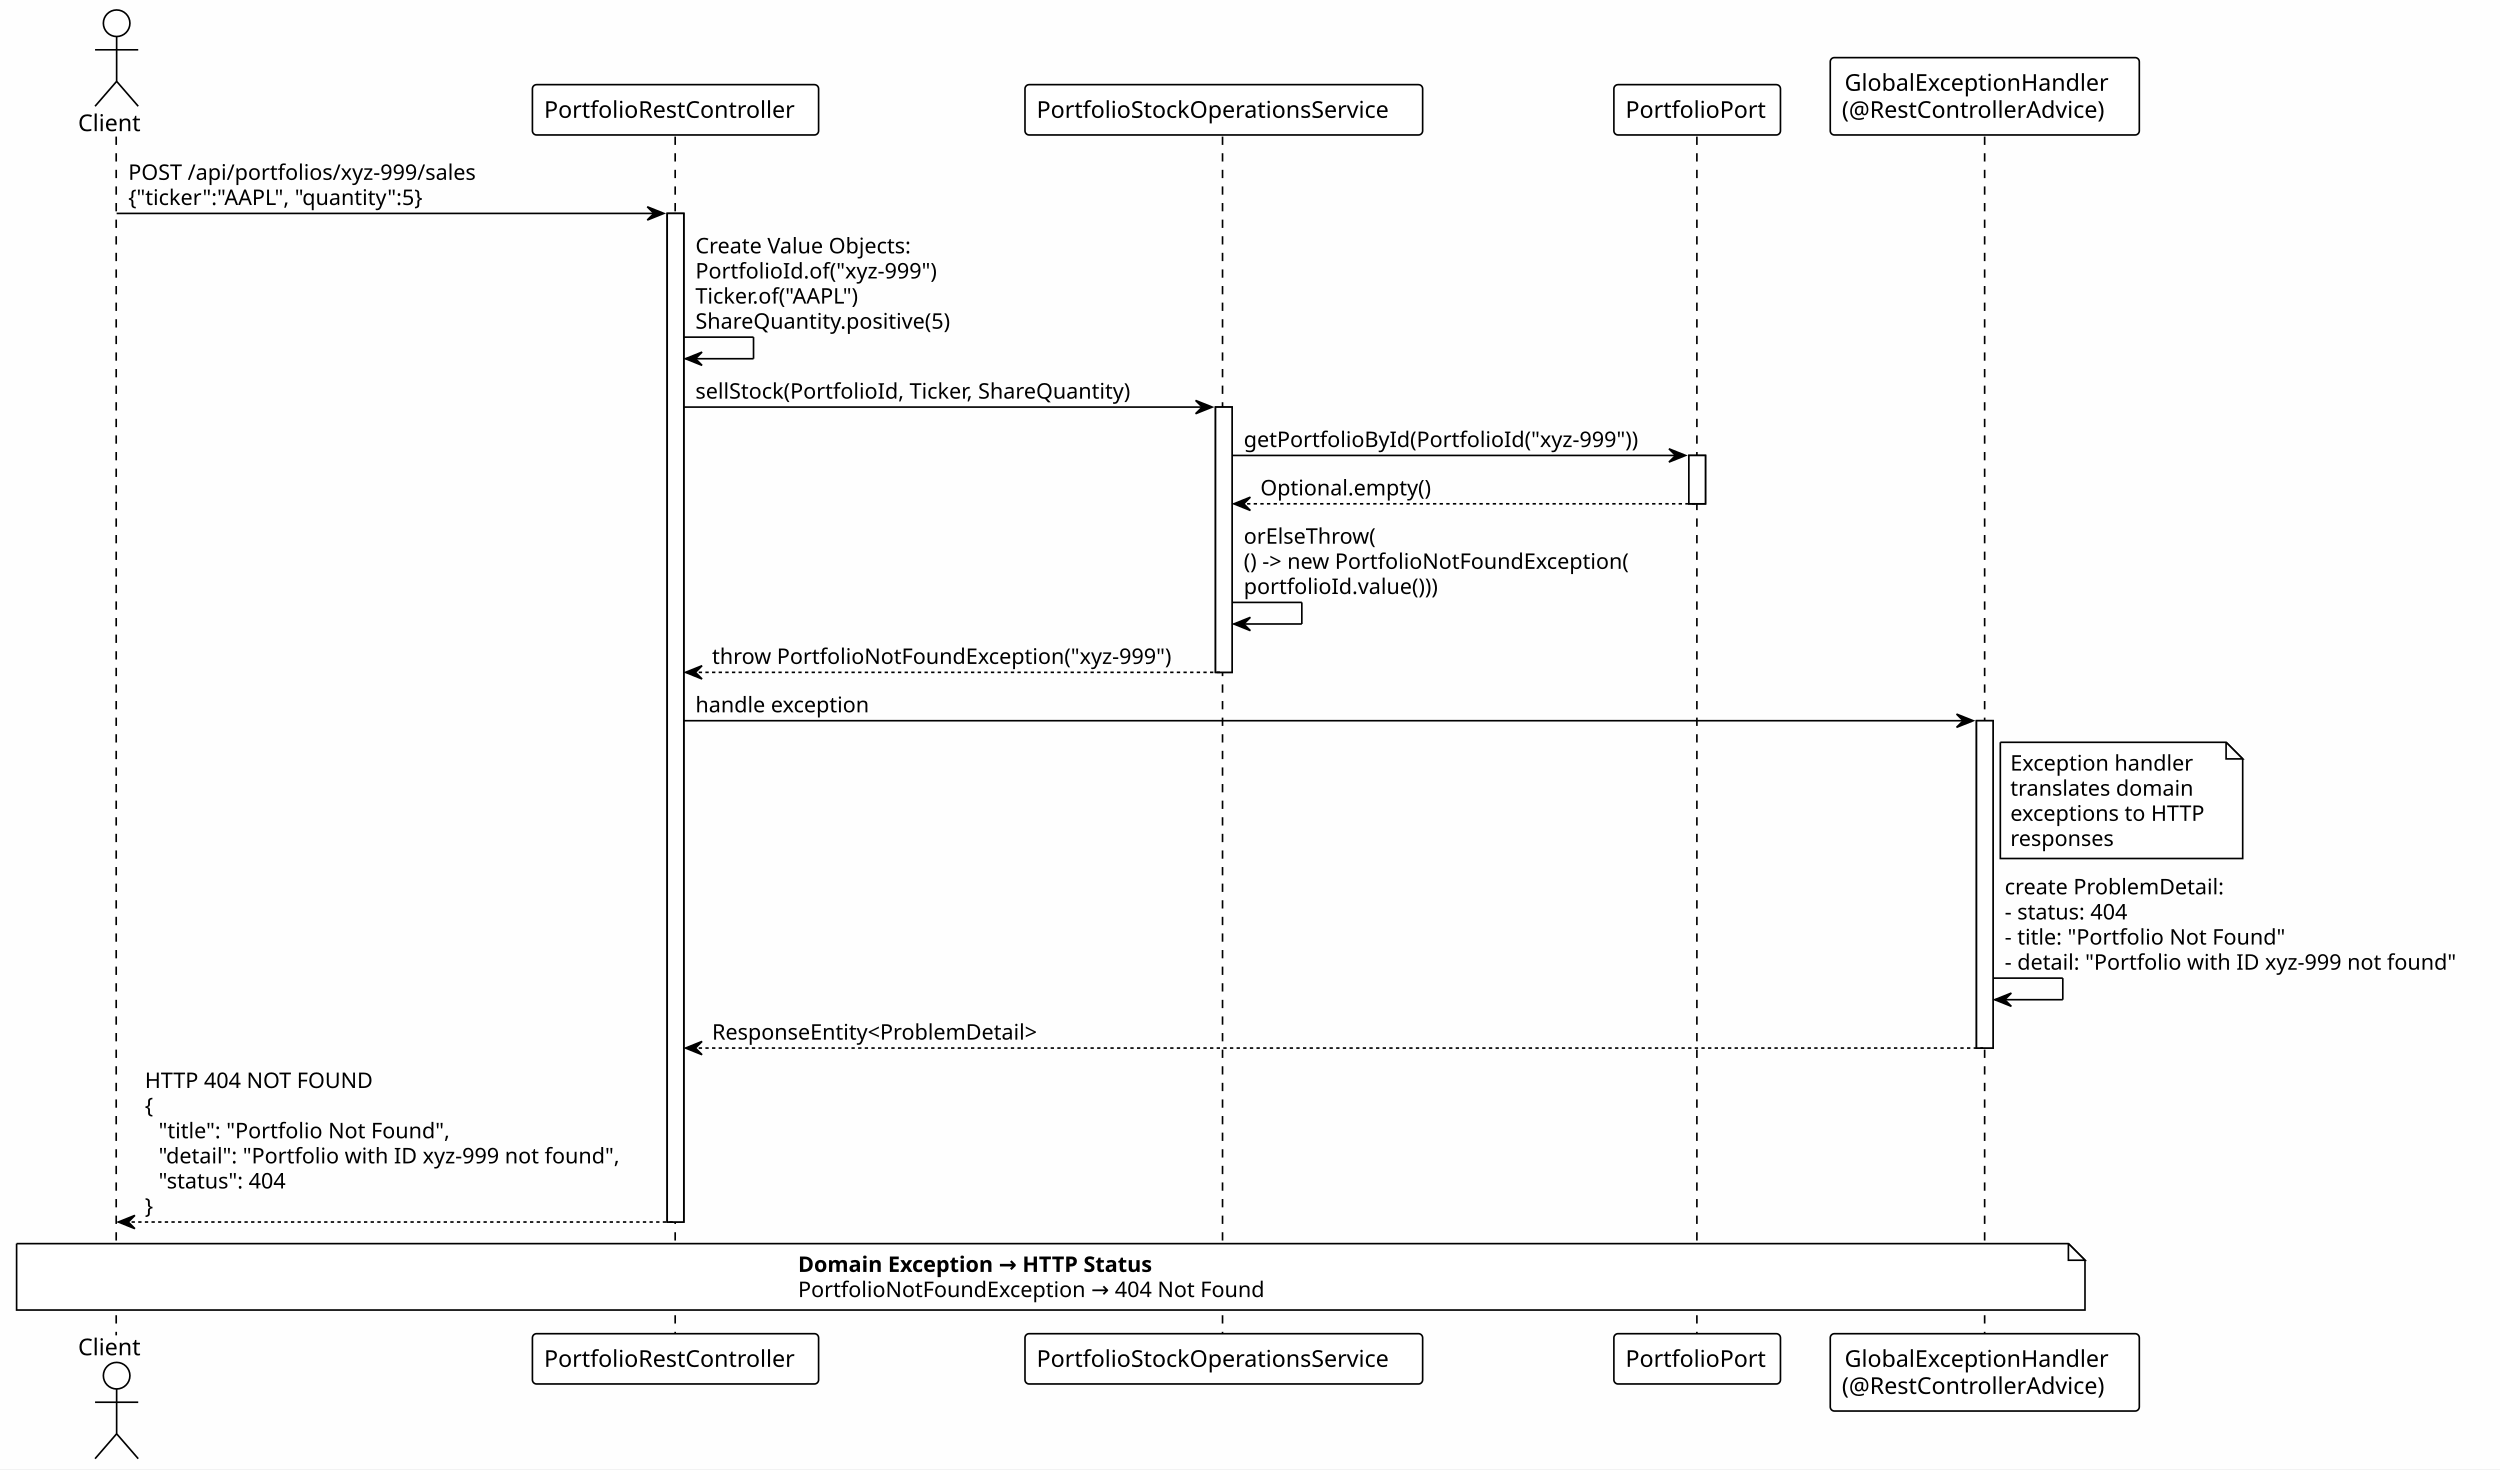
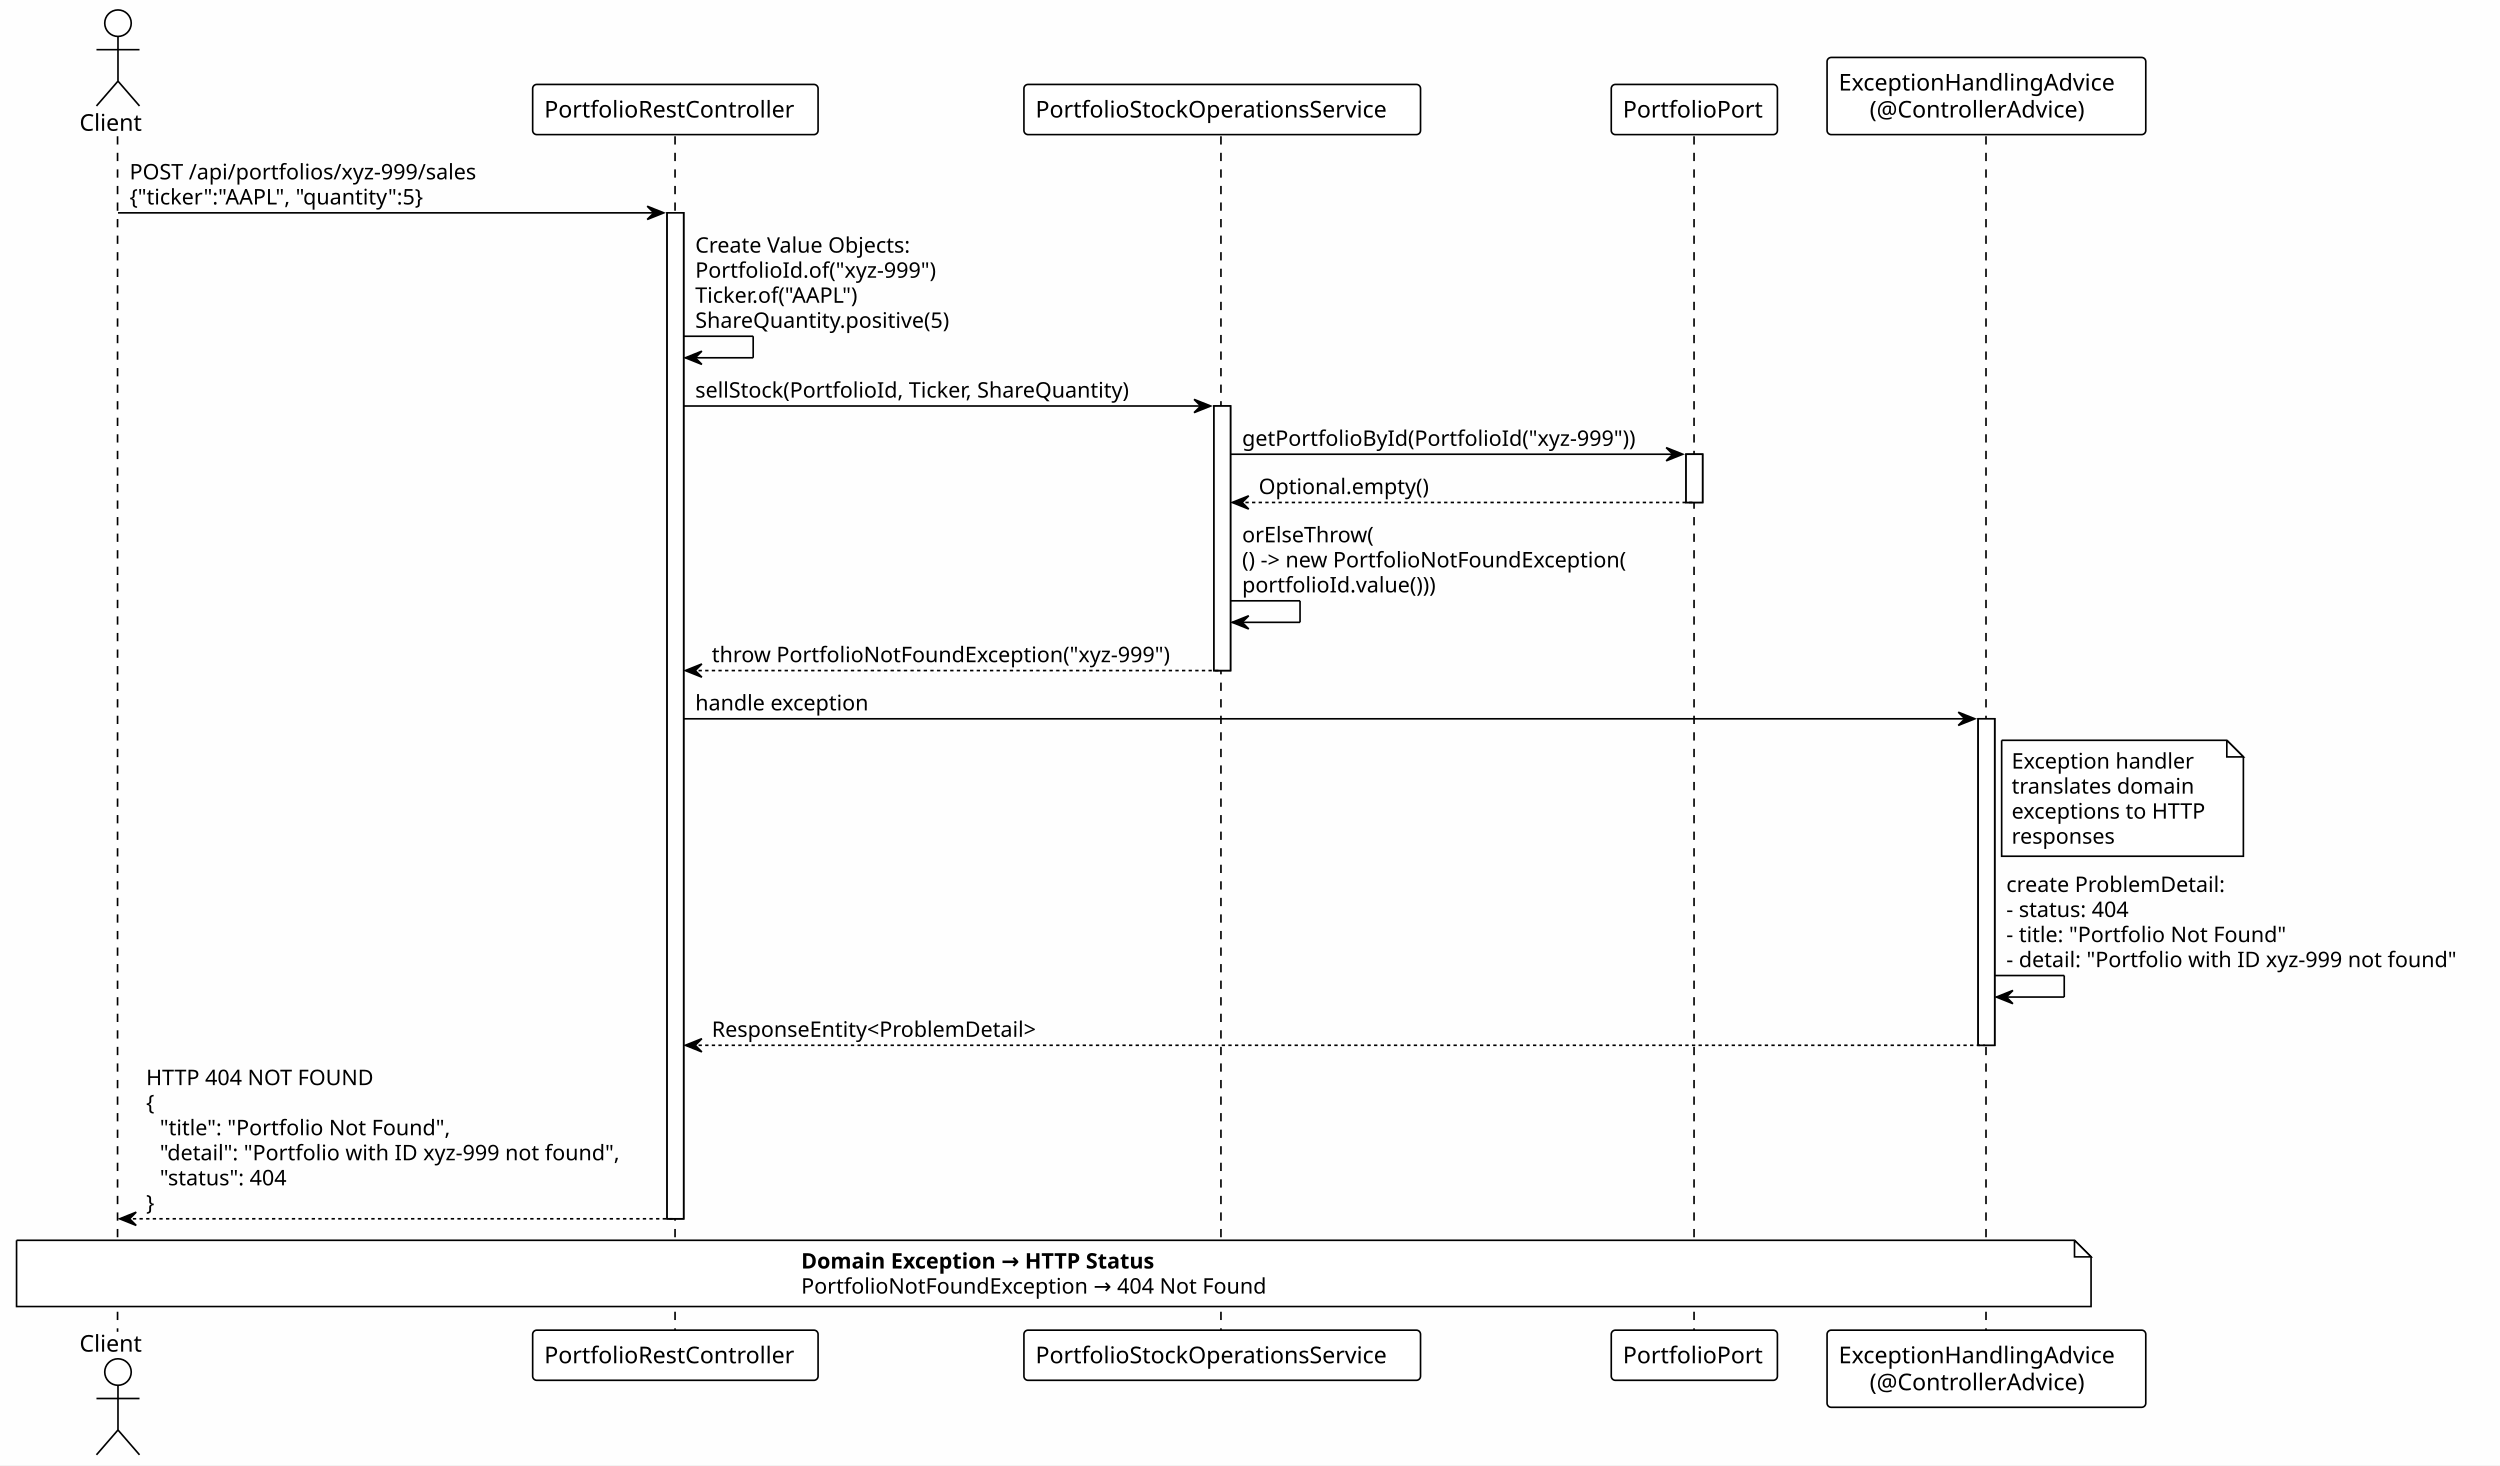
- <svg xmlns="http://www.w3.org/2000/svg" contentStyleType="text/css" data-diagram-type="SEQUENCE" height="885px" preserveAspectRatio="none" style="width:1506px;height:885px;background:#FEFEFE;" version="1.1" viewBox="0 0 1506 885" width="1506px" zoomAndPan="magnify">
+ <svg xmlns="http://www.w3.org/2000/svg" contentStyleType="text/css" data-diagram-type="SEQUENCE" height="885px" preserveAspectRatio="none" style="width:1510px;height:885px;background:#FEFEFE;" version="1.1" viewBox="0 0 1510 885" width="1510px" zoomAndPan="magnify">
  <defs />
  <g>
-     <rect fill="#FEFEFE" height="885" style="stroke:none;stroke-width:1;" width="1506" x="0" y="0" />
+     <rect fill="#FEFEFE" height="885" style="stroke:none;stroke-width:1;" width="1510" x="0" y="0" />
    <g>
-       <rect fill="#FFFFFF" height="607.586" style="stroke:#000000;stroke-width:1;" width="10" x="401.923" y="128.562" />
+       <rect fill="#FFFFFF" height="607.586" style="stroke:#000000;stroke-width:1;" width="10" x="402.923" y="128.562" />
    </g>
    <g>
-       <rect fill="#FFFFFF" height="159.797" style="stroke:#000000;stroke-width:1;" width="10" x="732.226" y="245.227" />
+       <rect fill="#FFFFFF" height="159.797" style="stroke:#000000;stroke-width:1;" width="10" x="733.226" y="245.227" />
    </g>
    <g>
-       <rect fill="#FFFFFF" height="29.133" style="stroke:#000000;stroke-width:1;" width="10" x="1017.377" y="274.359" />
+       <rect fill="#FFFFFF" height="29.133" style="stroke:#000000;stroke-width:1;" width="10" x="1018.377" y="274.359" />
    </g>
    <g>
-       <rect fill="#FFFFFF" height="197.195" style="stroke:#000000;stroke-width:1;" width="10" x="1190.634" y="434.156" />
+       <rect fill="#FFFFFF" height="197.195" style="stroke:#000000;stroke-width:1;" width="10" x="1194.799" y="434.156" />
    </g>
    <g class="participant-lifeline" data-entity-uid="part1" data-qualified-name="Client" id="part1-lifeline">
      <g>
-         <rect fill="#000000" fill-opacity="0" height="722.117" width="8" x="66.265" y="82.297" />
-         <line style="stroke:#000000;stroke-width:1;stroke-dasharray:5,5;" x1="70" x2="70" y1="82.297" y2="804.414" />
+         <rect fill="#000000" fill-opacity="0" height="722.117" width="8" x="67.265" y="82.297" />
+         <line style="stroke:#000000;stroke-width:1;stroke-dasharray:5,5;" x1="71" x2="71" y1="82.297" y2="804.414" />
      </g>
    </g>
    <g class="participant-lifeline" data-entity-uid="part2" data-qualified-name="Controller" id="part2-lifeline">
      <g>
-         <rect fill="#000000" fill-opacity="0" height="722.117" width="8" x="402.923" y="82.297" />
-         <line style="stroke:#000000;stroke-width:1;stroke-dasharray:5,5;" x1="406.729" x2="406.729" y1="82.297" y2="804.414" />
+         <rect fill="#000000" fill-opacity="0" height="722.117" width="8" x="403.923" y="82.297" />
+         <line style="stroke:#000000;stroke-width:1;stroke-dasharray:5,5;" x1="407.729" x2="407.729" y1="82.297" y2="804.414" />
      </g>
    </g>
    <g class="participant-lifeline" data-entity-uid="part3" data-qualified-name="Service" id="part3-lifeline">
      <g>
-         <rect fill="#000000" fill-opacity="0" height="722.117" width="8" x="733.226" y="82.297" />
-         <line style="stroke:#000000;stroke-width:1;stroke-dasharray:5,5;" x1="736.453" x2="736.453" y1="82.297" y2="804.414" />
+         <rect fill="#000000" fill-opacity="0" height="722.117" width="8" x="734.226" y="82.297" />
+         <line style="stroke:#000000;stroke-width:1;stroke-dasharray:5,5;" x1="737.453" x2="737.453" y1="82.297" y2="804.414" />
      </g>
    </g>
    <g class="participant-lifeline" data-entity-uid="part4" data-qualified-name="Port" id="part4-lifeline">
      <g>
-         <rect fill="#000000" fill-opacity="0" height="722.117" width="8" x="1018.377" y="82.297" />
-         <line style="stroke:#000000;stroke-width:1;stroke-dasharray:5,5;" x1="1022.205" x2="1022.205" y1="82.297" y2="804.414" />
+         <rect fill="#000000" fill-opacity="0" height="722.117" width="8" x="1019.377" y="82.297" />
+         <line style="stroke:#000000;stroke-width:1;stroke-dasharray:5,5;" x1="1023.205" x2="1023.205" y1="82.297" y2="804.414" />
      </g>
    </g>
    <g class="participant-lifeline" data-entity-uid="part5" data-qualified-name="Handler" id="part5-lifeline">
      <g>
-         <rect fill="#000000" fill-opacity="0" height="722.117" width="8" x="1191.634" y="82.297" />
-         <line style="stroke:#000000;stroke-width:1;stroke-dasharray:5,5;" x1="1195.549" x2="1195.549" y1="82.297" y2="804.414" />
+         <rect fill="#000000" fill-opacity="0" height="722.117" width="8" x="1195.799" y="82.297" />
+         <line style="stroke:#000000;stroke-width:1;stroke-dasharray:5,5;" x1="1199.549" x2="1199.549" y1="82.297" y2="804.414" />
      </g>
    </g>
    <g class="participant participant-head" data-entity-uid="part1" data-qualified-name="Client" id="part1-head">
-       <text fill="#000000" font-family="Verdana" font-size="14" lengthAdjust="spacing" textLength="40.53" x="47" y="78.995">Client</text>
-       <ellipse cx="70.265" cy="14" fill="#FFFFFF" rx="8" ry="8" style="stroke:#000000;stroke-width:1;" />
-       <path d="M70.265,22 L70.265,49 M57.265,30 L83.265,30 M70.265,49 L57.265,64 M70.265,49 L83.265,64" fill="none" style="stroke:#000000;stroke-width:1;" />
+       <text fill="#000000" font-family="Verdana" font-size="14" lengthAdjust="spacing" textLength="40.53" x="48" y="78.995">Client</text>
+       <ellipse cx="71.265" cy="14" fill="#FFFFFF" rx="8" ry="8" style="stroke:#000000;stroke-width:1;" />
+       <path d="M71.265,22 L71.265,49 M58.265,30 L84.265,30 M71.265,49 L58.265,64 M71.265,49 L84.265,64" fill="none" style="stroke:#000000;stroke-width:1;" />
    </g>
    <g class="participant participant-tail" data-entity-uid="part1" data-qualified-name="Client" id="part1-tail">
-       <text fill="#000000" font-family="Verdana" font-size="14" lengthAdjust="spacing" textLength="40.53" x="47" y="816.409">Client</text>
-       <ellipse cx="70.265" cy="828.711" fill="#FFFFFF" rx="8" ry="8" style="stroke:#000000;stroke-width:1;" />
-       <path d="M70.265,836.711 L70.265,863.711 M57.265,844.711 L83.265,844.711 M70.265,863.711 L57.265,878.711 M70.265,863.711 L83.265,878.711" fill="none" style="stroke:#000000;stroke-width:1;" />
+       <text fill="#000000" font-family="Verdana" font-size="14" lengthAdjust="spacing" textLength="40.53" x="48" y="816.409">Client</text>
+       <ellipse cx="71.265" cy="828.711" fill="#FFFFFF" rx="8" ry="8" style="stroke:#000000;stroke-width:1;" />
+       <path d="M71.265,836.711 L71.265,863.711 M58.265,844.711 L84.265,844.711 M71.265,863.711 L58.265,878.711 M71.265,863.711 L84.265,878.711" fill="none" style="stroke:#000000;stroke-width:1;" />
    </g>
    <g class="participant participant-head" data-entity-uid="part2" data-qualified-name="Controller" id="part2-head">
-       <rect fill="#FFFFFF" height="30.297" rx="2.5" ry="2.5" style="stroke:#000000;stroke-width:1;" width="172.389" x="320.729" y="51" />
-       <text fill="#000000" font-family="Verdana" font-size="14" lengthAdjust="spacing" textLength="158.389" x="327.729" y="70.995">PortfolioRestController</text>
+       <rect fill="#FFFFFF" height="30.297" rx="2.5" ry="2.5" style="stroke:#000000;stroke-width:1;" width="172.389" x="321.729" y="51" />
+       <text fill="#000000" font-family="Verdana" font-size="14" lengthAdjust="spacing" textLength="158.389" x="328.729" y="70.995">PortfolioRestController</text>
    </g>
    <g class="participant participant-tail" data-entity-uid="part2" data-qualified-name="Controller" id="part2-tail">
-       <rect fill="#FFFFFF" height="30.297" rx="2.5" ry="2.5" style="stroke:#000000;stroke-width:1;" width="172.389" x="320.729" y="803.414" />
-       <text fill="#000000" font-family="Verdana" font-size="14" lengthAdjust="spacing" textLength="158.389" x="327.729" y="823.409">PortfolioRestController</text>
+       <rect fill="#FFFFFF" height="30.297" rx="2.5" ry="2.5" style="stroke:#000000;stroke-width:1;" width="172.389" x="321.729" y="803.414" />
+       <text fill="#000000" font-family="Verdana" font-size="14" lengthAdjust="spacing" textLength="158.389" x="328.729" y="823.409">PortfolioRestController</text>
    </g>
    <g class="participant participant-head" data-entity-uid="part3" data-qualified-name="Service" id="part3-head">
-       <rect fill="#FFFFFF" height="30.297" rx="2.5" ry="2.5" style="stroke:#000000;stroke-width:1;" width="239.545" x="617.453" y="51" />
-       <text fill="#000000" font-family="Verdana" font-size="14" lengthAdjust="spacing" textLength="225.545" x="624.453" y="70.995">PortfolioStockOperationsService</text>
+       <rect fill="#FFFFFF" height="30.297" rx="2.5" ry="2.5" style="stroke:#000000;stroke-width:1;" width="239.545" x="618.453" y="51" />
+       <text fill="#000000" font-family="Verdana" font-size="14" lengthAdjust="spacing" textLength="225.545" x="625.453" y="70.995">PortfolioStockOperationsService</text>
    </g>
    <g class="participant participant-tail" data-entity-uid="part3" data-qualified-name="Service" id="part3-tail">
-       <rect fill="#FFFFFF" height="30.297" rx="2.5" ry="2.5" style="stroke:#000000;stroke-width:1;" width="239.545" x="617.453" y="803.414" />
-       <text fill="#000000" font-family="Verdana" font-size="14" lengthAdjust="spacing" textLength="225.545" x="624.453" y="823.409">PortfolioStockOperationsService</text>
+       <rect fill="#FFFFFF" height="30.297" rx="2.5" ry="2.5" style="stroke:#000000;stroke-width:1;" width="239.545" x="618.453" y="803.414" />
+       <text fill="#000000" font-family="Verdana" font-size="14" lengthAdjust="spacing" textLength="225.545" x="625.453" y="823.409">PortfolioStockOperationsService</text>
    </g>
    <g class="participant participant-head" data-entity-uid="part4" data-qualified-name="Port" id="part4-head">
-       <rect fill="#FFFFFF" height="30.297" rx="2.5" ry="2.5" style="stroke:#000000;stroke-width:1;" width="100.345" x="972.205" y="51" />
-       <text fill="#000000" font-family="Verdana" font-size="14" lengthAdjust="spacing" textLength="86.345" x="979.205" y="70.995">PortfolioPort</text>
+       <rect fill="#FFFFFF" height="30.297" rx="2.5" ry="2.5" style="stroke:#000000;stroke-width:1;" width="100.345" x="973.205" y="51" />
+       <text fill="#000000" font-family="Verdana" font-size="14" lengthAdjust="spacing" textLength="86.345" x="980.205" y="70.995">PortfolioPort</text>
    </g>
    <g class="participant participant-tail" data-entity-uid="part4" data-qualified-name="Port" id="part4-tail">
-       <rect fill="#FFFFFF" height="30.297" rx="2.5" ry="2.5" style="stroke:#000000;stroke-width:1;" width="100.345" x="972.205" y="803.414" />
-       <text fill="#000000" font-family="Verdana" font-size="14" lengthAdjust="spacing" textLength="86.345" x="979.205" y="823.409">PortfolioPort</text>
+       <rect fill="#FFFFFF" height="30.297" rx="2.5" ry="2.5" style="stroke:#000000;stroke-width:1;" width="100.345" x="973.205" y="803.414" />
+       <text fill="#000000" font-family="Verdana" font-size="14" lengthAdjust="spacing" textLength="86.345" x="980.205" y="823.409">PortfolioPort</text>
    </g>
    <g class="participant participant-head" data-entity-uid="part5" data-qualified-name="Handler" id="part5-head">
-       <rect fill="#FFFFFF" height="46.594" rx="2.5" ry="2.5" style="stroke:#000000;stroke-width:1;" width="186.17" x="1102.549" y="34.703" />
-       <text fill="#000000" font-family="Verdana" font-size="14" lengthAdjust="spacing" textLength="168.93" x="1111.169" y="54.698">GlobalExceptionHandler</text>
-       <text fill="#000000" font-family="Verdana" font-size="14" lengthAdjust="spacing" textLength="172.17" x="1109.549" y="70.995">(@RestControllerAdvice)</text>
+       <rect fill="#FFFFFF" height="46.594" rx="2.5" ry="2.5" style="stroke:#000000;stroke-width:1;" width="192.5" x="1103.549" y="34.703" />
+       <text fill="#000000" font-family="Verdana" font-size="14" lengthAdjust="spacing" textLength="178.5" x="1110.549" y="54.698">ExceptionHandlingAdvice</text>
+       <text fill="#000000" font-family="Verdana" font-size="14" lengthAdjust="spacing" textLength="141.046" x="1129.276" y="70.995">(@ControllerAdvice)</text>
    </g>
    <g class="participant participant-tail" data-entity-uid="part5" data-qualified-name="Handler" id="part5-tail">
-       <rect fill="#FFFFFF" height="46.594" rx="2.5" ry="2.5" style="stroke:#000000;stroke-width:1;" width="186.17" x="1102.549" y="803.414" />
-       <text fill="#000000" font-family="Verdana" font-size="14" lengthAdjust="spacing" textLength="168.93" x="1111.169" y="823.409">GlobalExceptionHandler</text>
-       <text fill="#000000" font-family="Verdana" font-size="14" lengthAdjust="spacing" textLength="172.17" x="1109.549" y="839.706">(@RestControllerAdvice)</text>
+       <rect fill="#FFFFFF" height="46.594" rx="2.5" ry="2.5" style="stroke:#000000;stroke-width:1;" width="192.5" x="1103.549" y="803.414" />
+       <text fill="#000000" font-family="Verdana" font-size="14" lengthAdjust="spacing" textLength="178.5" x="1110.549" y="823.409">ExceptionHandlingAdvice</text>
+       <text fill="#000000" font-family="Verdana" font-size="14" lengthAdjust="spacing" textLength="141.046" x="1129.276" y="839.706">(@ControllerAdvice)</text>
    </g>
    <g>
-       <rect fill="#FFFFFF" height="607.586" style="stroke:#000000;stroke-width:1;" width="10" x="401.923" y="128.562" />
+       <rect fill="#FFFFFF" height="607.586" style="stroke:#000000;stroke-width:1;" width="10" x="402.923" y="128.562" />
    </g>
    <g>
-       <rect fill="#FFFFFF" height="159.797" style="stroke:#000000;stroke-width:1;" width="10" x="732.226" y="245.227" />
+       <rect fill="#FFFFFF" height="159.797" style="stroke:#000000;stroke-width:1;" width="10" x="733.226" y="245.227" />
    </g>
    <g>
-       <rect fill="#FFFFFF" height="29.133" style="stroke:#000000;stroke-width:1;" width="10" x="1017.377" y="274.359" />
+       <rect fill="#FFFFFF" height="29.133" style="stroke:#000000;stroke-width:1;" width="10" x="1018.377" y="274.359" />
    </g>
    <g>
-       <rect fill="#FFFFFF" height="197.195" style="stroke:#000000;stroke-width:1;" width="10" x="1190.634" y="434.156" />
+       <rect fill="#FFFFFF" height="197.195" style="stroke:#000000;stroke-width:1;" width="10" x="1194.799" y="434.156" />
    </g>
    <g class="message" data-entity-1="part1" data-entity-2="part2" id="msg1">
-       <polygon fill="#000000" points="389.923,124.562,399.923,128.562,389.923,132.562,393.923,128.562" style="stroke:#000000;stroke-width:1;" />
-       <line style="stroke:#000000;stroke-width:1;" x1="70.265" x2="395.923" y1="128.562" y2="128.562" />
-       <text fill="#000000" font-family="Verdana" font-size="13" lengthAdjust="spacing" textLength="221.711" x="77.265" y="108.364">POST /api/portfolios/xyz-999/sales</text>
-       <text fill="#000000" font-family="Verdana" font-size="13" lengthAdjust="spacing" textLength="201.506" x="77.265" y="123.497">{"ticker":"AAPL", "quantity":5}</text>
+       <polygon fill="#000000" points="390.923,124.562,400.923,128.562,390.923,132.562,394.923,128.562" style="stroke:#000000;stroke-width:1;" />
+       <line style="stroke:#000000;stroke-width:1;" x1="71.265" x2="396.923" y1="128.562" y2="128.562" />
+       <text fill="#000000" font-family="Verdana" font-size="13" lengthAdjust="spacing" textLength="221.711" x="78.265" y="108.364">POST /api/portfolios/xyz-999/sales</text>
+       <text fill="#000000" font-family="Verdana" font-size="13" lengthAdjust="spacing" textLength="201.506" x="78.265" y="123.497">{"ticker":"AAPL", "quantity":5}</text>
    </g>
    <g class="message" data-entity-1="part2" data-entity-2="part2" id="msg2">
-       <line style="stroke:#000000;stroke-width:1;" x1="411.923" x2="453.923" y1="203.094" y2="203.094" />
-       <line style="stroke:#000000;stroke-width:1;" x1="453.923" x2="453.923" y1="203.094" y2="216.094" />
-       <line style="stroke:#000000;stroke-width:1;" x1="412.923" x2="453.923" y1="216.094" y2="216.094" />
-       <polygon fill="#000000" points="422.923,212.094,412.923,216.094,422.923,220.094,418.923,216.094" style="stroke:#000000;stroke-width:1;" />
-       <text fill="#000000" font-family="Verdana" font-size="13" lengthAdjust="spacing" textLength="141.946" x="418.923" y="152.629">Create Value Objects:</text>
-       <text fill="#000000" font-family="Verdana" font-size="13" lengthAdjust="spacing" textLength="156.508" x="418.923" y="167.762">PortfolioId.of("xyz-999")</text>
-       <text fill="#000000" font-family="Verdana" font-size="13" lengthAdjust="spacing" textLength="111.205" x="418.923" y="182.895">Ticker.of("AAPL")</text>
-       <text fill="#000000" font-family="Verdana" font-size="13" lengthAdjust="spacing" textLength="167.515" x="418.923" y="198.028">ShareQuantity.positive(5)</text>
+       <line style="stroke:#000000;stroke-width:1;" x1="412.923" x2="454.923" y1="203.094" y2="203.094" />
+       <line style="stroke:#000000;stroke-width:1;" x1="454.923" x2="454.923" y1="203.094" y2="216.094" />
+       <line style="stroke:#000000;stroke-width:1;" x1="413.923" x2="454.923" y1="216.094" y2="216.094" />
+       <polygon fill="#000000" points="423.923,212.094,413.923,216.094,423.923,220.094,419.923,216.094" style="stroke:#000000;stroke-width:1;" />
+       <text fill="#000000" font-family="Verdana" font-size="13" lengthAdjust="spacing" textLength="141.946" x="419.923" y="152.629">Create Value Objects:</text>
+       <text fill="#000000" font-family="Verdana" font-size="13" lengthAdjust="spacing" textLength="156.508" x="419.923" y="167.762">PortfolioId.of("xyz-999")</text>
+       <text fill="#000000" font-family="Verdana" font-size="13" lengthAdjust="spacing" textLength="111.205" x="419.923" y="182.895">Ticker.of("AAPL")</text>
+       <text fill="#000000" font-family="Verdana" font-size="13" lengthAdjust="spacing" textLength="167.515" x="419.923" y="198.028">ShareQuantity.positive(5)</text>
    </g>
    <g class="message" data-entity-1="part2" data-entity-2="part3" id="msg3">
-       <polygon fill="#000000" points="720.226,241.227,730.226,245.227,720.226,249.227,724.226,245.227" style="stroke:#000000;stroke-width:1;" />
-       <line style="stroke:#000000;stroke-width:1;" x1="411.923" x2="726.226" y1="245.227" y2="245.227" />
-       <text fill="#000000" font-family="Verdana" font-size="13" lengthAdjust="spacing" textLength="284.223" x="418.923" y="240.161">sellStock(PortfolioId, Ticker, ShareQuantity)</text>
+       <polygon fill="#000000" points="721.226,241.227,731.226,245.227,721.226,249.227,725.226,245.227" style="stroke:#000000;stroke-width:1;" />
+       <line style="stroke:#000000;stroke-width:1;" x1="412.923" x2="727.226" y1="245.227" y2="245.227" />
+       <text fill="#000000" font-family="Verdana" font-size="13" lengthAdjust="spacing" textLength="284.223" x="419.923" y="240.161">sellStock(PortfolioId, Ticker, ShareQuantity)</text>
    </g>
    <g class="message" data-entity-1="part3" data-entity-2="part4" id="msg4">
-       <polygon fill="#000000" points="1005.377,270.359,1015.377,274.359,1005.377,278.359,1009.377,274.359" style="stroke:#000000;stroke-width:1;" />
-       <line style="stroke:#000000;stroke-width:1;" x1="742.226" x2="1011.377" y1="274.359" y2="274.359" />
-       <text fill="#000000" font-family="Verdana" font-size="13" lengthAdjust="spacing" textLength="253.976" x="749.226" y="269.293">getPortfolioById(PortfolioId("xyz-999"))</text>
+       <polygon fill="#000000" points="1006.377,270.359,1016.377,274.359,1006.377,278.359,1010.377,274.359" style="stroke:#000000;stroke-width:1;" />
+       <line style="stroke:#000000;stroke-width:1;" x1="743.226" x2="1012.377" y1="274.359" y2="274.359" />
+       <text fill="#000000" font-family="Verdana" font-size="13" lengthAdjust="spacing" textLength="253.976" x="750.226" y="269.293">getPortfolioById(PortfolioId("xyz-999"))</text>
    </g>
    <g class="message" data-entity-1="part4" data-entity-2="part3" id="msg5">
-       <polygon fill="#000000" points="753.226,299.492,743.226,303.492,753.226,307.492,749.226,303.492" style="stroke:#000000;stroke-width:1;" />
-       <line style="stroke:#000000;stroke-width:1;stroke-dasharray:2,2;" x1="747.226" x2="1021.377" y1="303.492" y2="303.492" />
-       <text fill="#000000" font-family="Verdana" font-size="13" lengthAdjust="spacing" textLength="110.944" x="759.226" y="298.426">Optional.empty()</text>
+       <polygon fill="#000000" points="754.226,299.492,744.226,303.492,754.226,307.492,750.226,303.492" style="stroke:#000000;stroke-width:1;" />
+       <line style="stroke:#000000;stroke-width:1;stroke-dasharray:2,2;" x1="748.226" x2="1022.377" y1="303.492" y2="303.492" />
+       <text fill="#000000" font-family="Verdana" font-size="13" lengthAdjust="spacing" textLength="110.944" x="760.226" y="298.426">Optional.empty()</text>
    </g>
    <g class="message" data-entity-1="part3" data-entity-2="part3" id="msg6">
-       <line style="stroke:#000000;stroke-width:1;" x1="742.226" x2="784.226" y1="362.891" y2="362.891" />
-       <line style="stroke:#000000;stroke-width:1;" x1="784.226" x2="784.226" y1="362.891" y2="375.891" />
-       <line style="stroke:#000000;stroke-width:1;" x1="743.226" x2="784.226" y1="375.891" y2="375.891" />
-       <polygon fill="#000000" points="753.226,371.891,743.226,375.891,753.226,379.891,749.226,375.891" style="stroke:#000000;stroke-width:1;" />
-       <text fill="#000000" font-family="Verdana" font-size="13" lengthAdjust="spacing" textLength="85.078" x="749.226" y="327.559">orElseThrow(</text>
-       <text fill="#000000" font-family="Verdana" font-size="13" lengthAdjust="spacing" textLength="251.151" x="749.226" y="342.692">() -&gt; new PortfolioNotFoundException(</text>
-       <text fill="#000000" font-family="Verdana" font-size="13" lengthAdjust="spacing" textLength="126.369" x="749.226" y="357.825">portfolioId.value()))</text>
+       <line style="stroke:#000000;stroke-width:1;" x1="743.226" x2="785.226" y1="362.891" y2="362.891" />
+       <line style="stroke:#000000;stroke-width:1;" x1="785.226" x2="785.226" y1="362.891" y2="375.891" />
+       <line style="stroke:#000000;stroke-width:1;" x1="744.226" x2="785.226" y1="375.891" y2="375.891" />
+       <polygon fill="#000000" points="754.226,371.891,744.226,375.891,754.226,379.891,750.226,375.891" style="stroke:#000000;stroke-width:1;" />
+       <text fill="#000000" font-family="Verdana" font-size="13" lengthAdjust="spacing" textLength="85.078" x="750.226" y="327.559">orElseThrow(</text>
+       <text fill="#000000" font-family="Verdana" font-size="13" lengthAdjust="spacing" textLength="251.151" x="750.226" y="342.692">() -&gt; new PortfolioNotFoundException(</text>
+       <text fill="#000000" font-family="Verdana" font-size="13" lengthAdjust="spacing" textLength="126.369" x="750.226" y="357.825">portfolioId.value()))</text>
    </g>
    <g class="message" data-entity-1="part3" data-entity-2="part2" id="msg7">
-       <polygon fill="#000000" points="422.923,401.023,412.923,405.023,422.923,409.023,418.923,405.023" style="stroke:#000000;stroke-width:1;" />
-       <line style="stroke:#000000;stroke-width:1;stroke-dasharray:2,2;" x1="416.923" x2="736.226" y1="405.023" y2="405.023" />
-       <text fill="#000000" font-family="Verdana" font-size="13" lengthAdjust="spacing" textLength="296.302" x="428.923" y="399.957">throw PortfolioNotFoundException("xyz-999")</text>
+       <polygon fill="#000000" points="423.923,401.023,413.923,405.023,423.923,409.023,419.923,405.023" style="stroke:#000000;stroke-width:1;" />
+       <line style="stroke:#000000;stroke-width:1;stroke-dasharray:2,2;" x1="417.923" x2="737.226" y1="405.023" y2="405.023" />
+       <text fill="#000000" font-family="Verdana" font-size="13" lengthAdjust="spacing" textLength="296.302" x="429.923" y="399.957">throw PortfolioNotFoundException("xyz-999")</text>
    </g>
    <g class="message" data-entity-1="part2" data-entity-2="part5" id="msg8">
-       <polygon fill="#000000" points="1178.634,430.156,1188.634,434.156,1178.634,438.156,1182.634,434.156" style="stroke:#000000;stroke-width:1;" />
-       <line style="stroke:#000000;stroke-width:1;" x1="411.923" x2="1184.634" y1="434.156" y2="434.156" />
-       <text fill="#000000" font-family="Verdana" font-size="13" lengthAdjust="spacing" textLength="112.43" x="418.923" y="429.09">handle exception</text>
+       <polygon fill="#000000" points="1182.799,430.156,1192.799,434.156,1182.799,438.156,1186.799,434.156" style="stroke:#000000;stroke-width:1;" />
+       <line style="stroke:#000000;stroke-width:1;" x1="412.923" x2="1188.799" y1="434.156" y2="434.156" />
+       <text fill="#000000" font-family="Verdana" font-size="13" lengthAdjust="spacing" textLength="112.43" x="419.923" y="429.09">handle exception</text>
    </g>
-     <path d="M1205,447.156 L1205,517.156 L1351,517.156 L1351,457.156 L1341,447.156 L1205,447.156" fill="#FFFFFF" style="stroke:#000000;stroke-width:1;" />
-     <path d="M1341,447.156 L1341,457.156 L1351,457.156 L1341,447.156" fill="#FFFFFF" style="stroke:#000000;stroke-width:1;" />
-     <text fill="#000000" font-family="Verdana" font-size="13" lengthAdjust="spacing" textLength="117.99" x="1211" y="464.223">Exception handler</text>
-     <text fill="#000000" font-family="Verdana" font-size="13" lengthAdjust="spacing" textLength="117.686" x="1211" y="479.356">translates domain</text>
-     <text fill="#000000" font-family="Verdana" font-size="13" lengthAdjust="spacing" textLength="125.576" x="1211" y="494.489">exceptions to HTTP</text>
-     <text fill="#000000" font-family="Verdana" font-size="13" lengthAdjust="spacing" textLength="66.105" x="1211" y="509.622">responses</text>
+     <path d="M1209,447.156 L1209,517.156 L1355,517.156 L1355,457.156 L1345,447.156 L1209,447.156" fill="#FFFFFF" style="stroke:#000000;stroke-width:1;" />
+     <path d="M1345,447.156 L1345,457.156 L1355,457.156 L1345,447.156" fill="#FFFFFF" style="stroke:#000000;stroke-width:1;" />
+     <text fill="#000000" font-family="Verdana" font-size="13" lengthAdjust="spacing" textLength="117.99" x="1215" y="464.223">Exception handler</text>
+     <text fill="#000000" font-family="Verdana" font-size="13" lengthAdjust="spacing" textLength="117.686" x="1215" y="479.356">translates domain</text>
+     <text fill="#000000" font-family="Verdana" font-size="13" lengthAdjust="spacing" textLength="125.576" x="1215" y="494.489">exceptions to HTTP</text>
+     <text fill="#000000" font-family="Verdana" font-size="13" lengthAdjust="spacing" textLength="66.105" x="1215" y="509.622">responses</text>
    <g class="message" data-entity-1="part5" data-entity-2="part5" id="msg9">
-       <line style="stroke:#000000;stroke-width:1;" x1="1200.634" x2="1242.634" y1="589.219" y2="589.219" />
-       <line style="stroke:#000000;stroke-width:1;" x1="1242.634" x2="1242.634" y1="589.219" y2="602.219" />
-       <line style="stroke:#000000;stroke-width:1;" x1="1201.634" x2="1242.634" y1="602.219" y2="602.219" />
-       <polygon fill="#000000" points="1211.634,598.219,1201.634,602.219,1211.634,606.219,1207.634,602.219" style="stroke:#000000;stroke-width:1;" />
-       <text fill="#000000" font-family="Verdana" font-size="13" lengthAdjust="spacing" textLength="142.023" x="1207.634" y="538.754">create ProblemDetail:</text>
-       <text fill="#000000" font-family="Verdana" font-size="13" lengthAdjust="spacing" textLength="82.094" x="1207.634" y="553.887">- status: 404</text>
-       <text fill="#000000" font-family="Verdana" font-size="13" lengthAdjust="spacing" textLength="179.855" x="1207.634" y="569.02">- title: "Portfolio Not Found"</text>
-       <text fill="#000000" font-family="Verdana" font-size="13" lengthAdjust="spacing" textLength="292.125" x="1207.634" y="584.153">- detail: "Portfolio with ID xyz-999 not found"</text>
+       <line style="stroke:#000000;stroke-width:1;" x1="1204.799" x2="1246.799" y1="589.219" y2="589.219" />
+       <line style="stroke:#000000;stroke-width:1;" x1="1246.799" x2="1246.799" y1="589.219" y2="602.219" />
+       <line style="stroke:#000000;stroke-width:1;" x1="1205.799" x2="1246.799" y1="602.219" y2="602.219" />
+       <polygon fill="#000000" points="1215.799,598.219,1205.799,602.219,1215.799,606.219,1211.799,602.219" style="stroke:#000000;stroke-width:1;" />
+       <text fill="#000000" font-family="Verdana" font-size="13" lengthAdjust="spacing" textLength="142.023" x="1211.799" y="538.754">create ProblemDetail:</text>
+       <text fill="#000000" font-family="Verdana" font-size="13" lengthAdjust="spacing" textLength="82.094" x="1211.799" y="553.887">- status: 404</text>
+       <text fill="#000000" font-family="Verdana" font-size="13" lengthAdjust="spacing" textLength="179.855" x="1211.799" y="569.02">- title: "Portfolio Not Found"</text>
+       <text fill="#000000" font-family="Verdana" font-size="13" lengthAdjust="spacing" textLength="292.125" x="1211.799" y="584.153">- detail: "Portfolio with ID xyz-999 not found"</text>
    </g>
    <g class="message" data-entity-1="part5" data-entity-2="part2" id="msg10">
-       <polygon fill="#000000" points="422.923,627.352,412.923,631.352,422.923,635.352,418.923,631.352" style="stroke:#000000;stroke-width:1;" />
-       <line style="stroke:#000000;stroke-width:1;stroke-dasharray:2,2;" x1="416.923" x2="1194.634" y1="631.352" y2="631.352" />
-       <text fill="#000000" font-family="Verdana" font-size="13" lengthAdjust="spacing" textLength="214.716" x="428.923" y="626.286">ResponseEntity&lt;ProblemDetail&gt;</text>
+       <polygon fill="#000000" points="423.923,627.352,413.923,631.352,423.923,635.352,419.923,631.352" style="stroke:#000000;stroke-width:1;" />
+       <line style="stroke:#000000;stroke-width:1;stroke-dasharray:2,2;" x1="417.923" x2="1198.799" y1="631.352" y2="631.352" />
+       <text fill="#000000" font-family="Verdana" font-size="13" lengthAdjust="spacing" textLength="214.716" x="429.923" y="626.286">ResponseEntity&lt;ProblemDetail&gt;</text>
    </g>
    <g class="message" data-entity-1="part2" data-entity-2="part1" id="msg11">
-       <polygon fill="#000000" points="81.265,732.148,71.265,736.148,81.265,740.148,77.265,736.148" style="stroke:#000000;stroke-width:1;" />
-       <line style="stroke:#000000;stroke-width:1;stroke-dasharray:2,2;" x1="75.265" x2="405.923" y1="736.148" y2="736.148" />
-       <text fill="#000000" font-family="Verdana" font-size="13" lengthAdjust="spacing" textLength="145.565" x="87.265" y="655.418">HTTP 404 NOT FOUND</text>
-       <text fill="#000000" font-family="Verdana" font-size="13" lengthAdjust="spacing" textLength="8.271" x="87.265" y="670.551">{</text>
-       <text fill="#000000" font-family="Verdana" font-size="13" lengthAdjust="spacing" textLength="187.123" x="95.53" y="685.684">"title": "Portfolio Not Found",</text>
-       <text fill="#000000" font-family="Verdana" font-size="13" lengthAdjust="spacing" textLength="299.394" x="95.53" y="700.817">"detail": "Portfolio with ID xyz-999 not found",</text>
-       <text fill="#000000" font-family="Verdana" font-size="13" lengthAdjust="spacing" textLength="85.23" x="95.53" y="715.95">"status": 404</text>
-       <text fill="#000000" font-family="Verdana" font-size="13" lengthAdjust="spacing" textLength="8.271" x="87.265" y="731.082">}</text>
+       <polygon fill="#000000" points="82.265,732.148,72.265,736.148,82.265,740.148,78.265,736.148" style="stroke:#000000;stroke-width:1;" />
+       <line style="stroke:#000000;stroke-width:1;stroke-dasharray:2,2;" x1="76.265" x2="406.923" y1="736.148" y2="736.148" />
+       <text fill="#000000" font-family="Verdana" font-size="13" lengthAdjust="spacing" textLength="145.565" x="88.265" y="655.418">HTTP 404 NOT FOUND</text>
+       <text fill="#000000" font-family="Verdana" font-size="13" lengthAdjust="spacing" textLength="8.271" x="88.265" y="670.551">{</text>
+       <text fill="#000000" font-family="Verdana" font-size="13" lengthAdjust="spacing" textLength="187.123" x="96.53" y="685.684">"title": "Portfolio Not Found",</text>
+       <text fill="#000000" font-family="Verdana" font-size="13" lengthAdjust="spacing" textLength="299.394" x="96.53" y="700.817">"detail": "Portfolio with ID xyz-999 not found",</text>
+       <text fill="#000000" font-family="Verdana" font-size="13" lengthAdjust="spacing" textLength="85.23" x="96.53" y="715.95">"status": 404</text>
+       <text fill="#000000" font-family="Verdana" font-size="13" lengthAdjust="spacing" textLength="8.271" x="88.265" y="731.082">}</text>
    </g>
-     <path d="M10,749.148 L10,789.148 L1256,789.148 L1256,759.148 L1246,749.148 L10,749.148" fill="#FFFFFF" style="stroke:#000000;stroke-width:1;" />
-     <path d="M1246,749.148 L1246,759.148 L1256,759.148 L1246,749.148" fill="#FFFFFF" style="stroke:#000000;stroke-width:1;" />
-     <text fill="#000000" font-family="Verdana" font-size="13" font-weight="bold" lengthAdjust="spacing" textLength="242.398" x="480.731" y="766.215">Domain Exception → HTTP Status</text>
-     <text fill="#000000" font-family="Verdana" font-size="13" lengthAdjust="spacing" textLength="296.258" x="480.731" y="781.348">PortfolioNotFoundException → 404 Not Found</text>
+     <path d="M10,749.148 L10,789.148 L1263,789.148 L1263,759.148 L1253,749.148 L10,749.148" fill="#FFFFFF" style="stroke:#000000;stroke-width:1;" />
+     <path d="M1253,749.148 L1253,759.148 L1263,759.148 L1253,749.148" fill="#FFFFFF" style="stroke:#000000;stroke-width:1;" />
+     <text fill="#000000" font-family="Verdana" font-size="13" font-weight="bold" lengthAdjust="spacing" textLength="242.398" x="483.896" y="766.215">Domain Exception → HTTP Status</text>
+     <text fill="#000000" font-family="Verdana" font-size="13" lengthAdjust="spacing" textLength="296.258" x="483.896" y="781.348">PortfolioNotFoundException → 404 Not Found</text>
  </g>
</svg>
